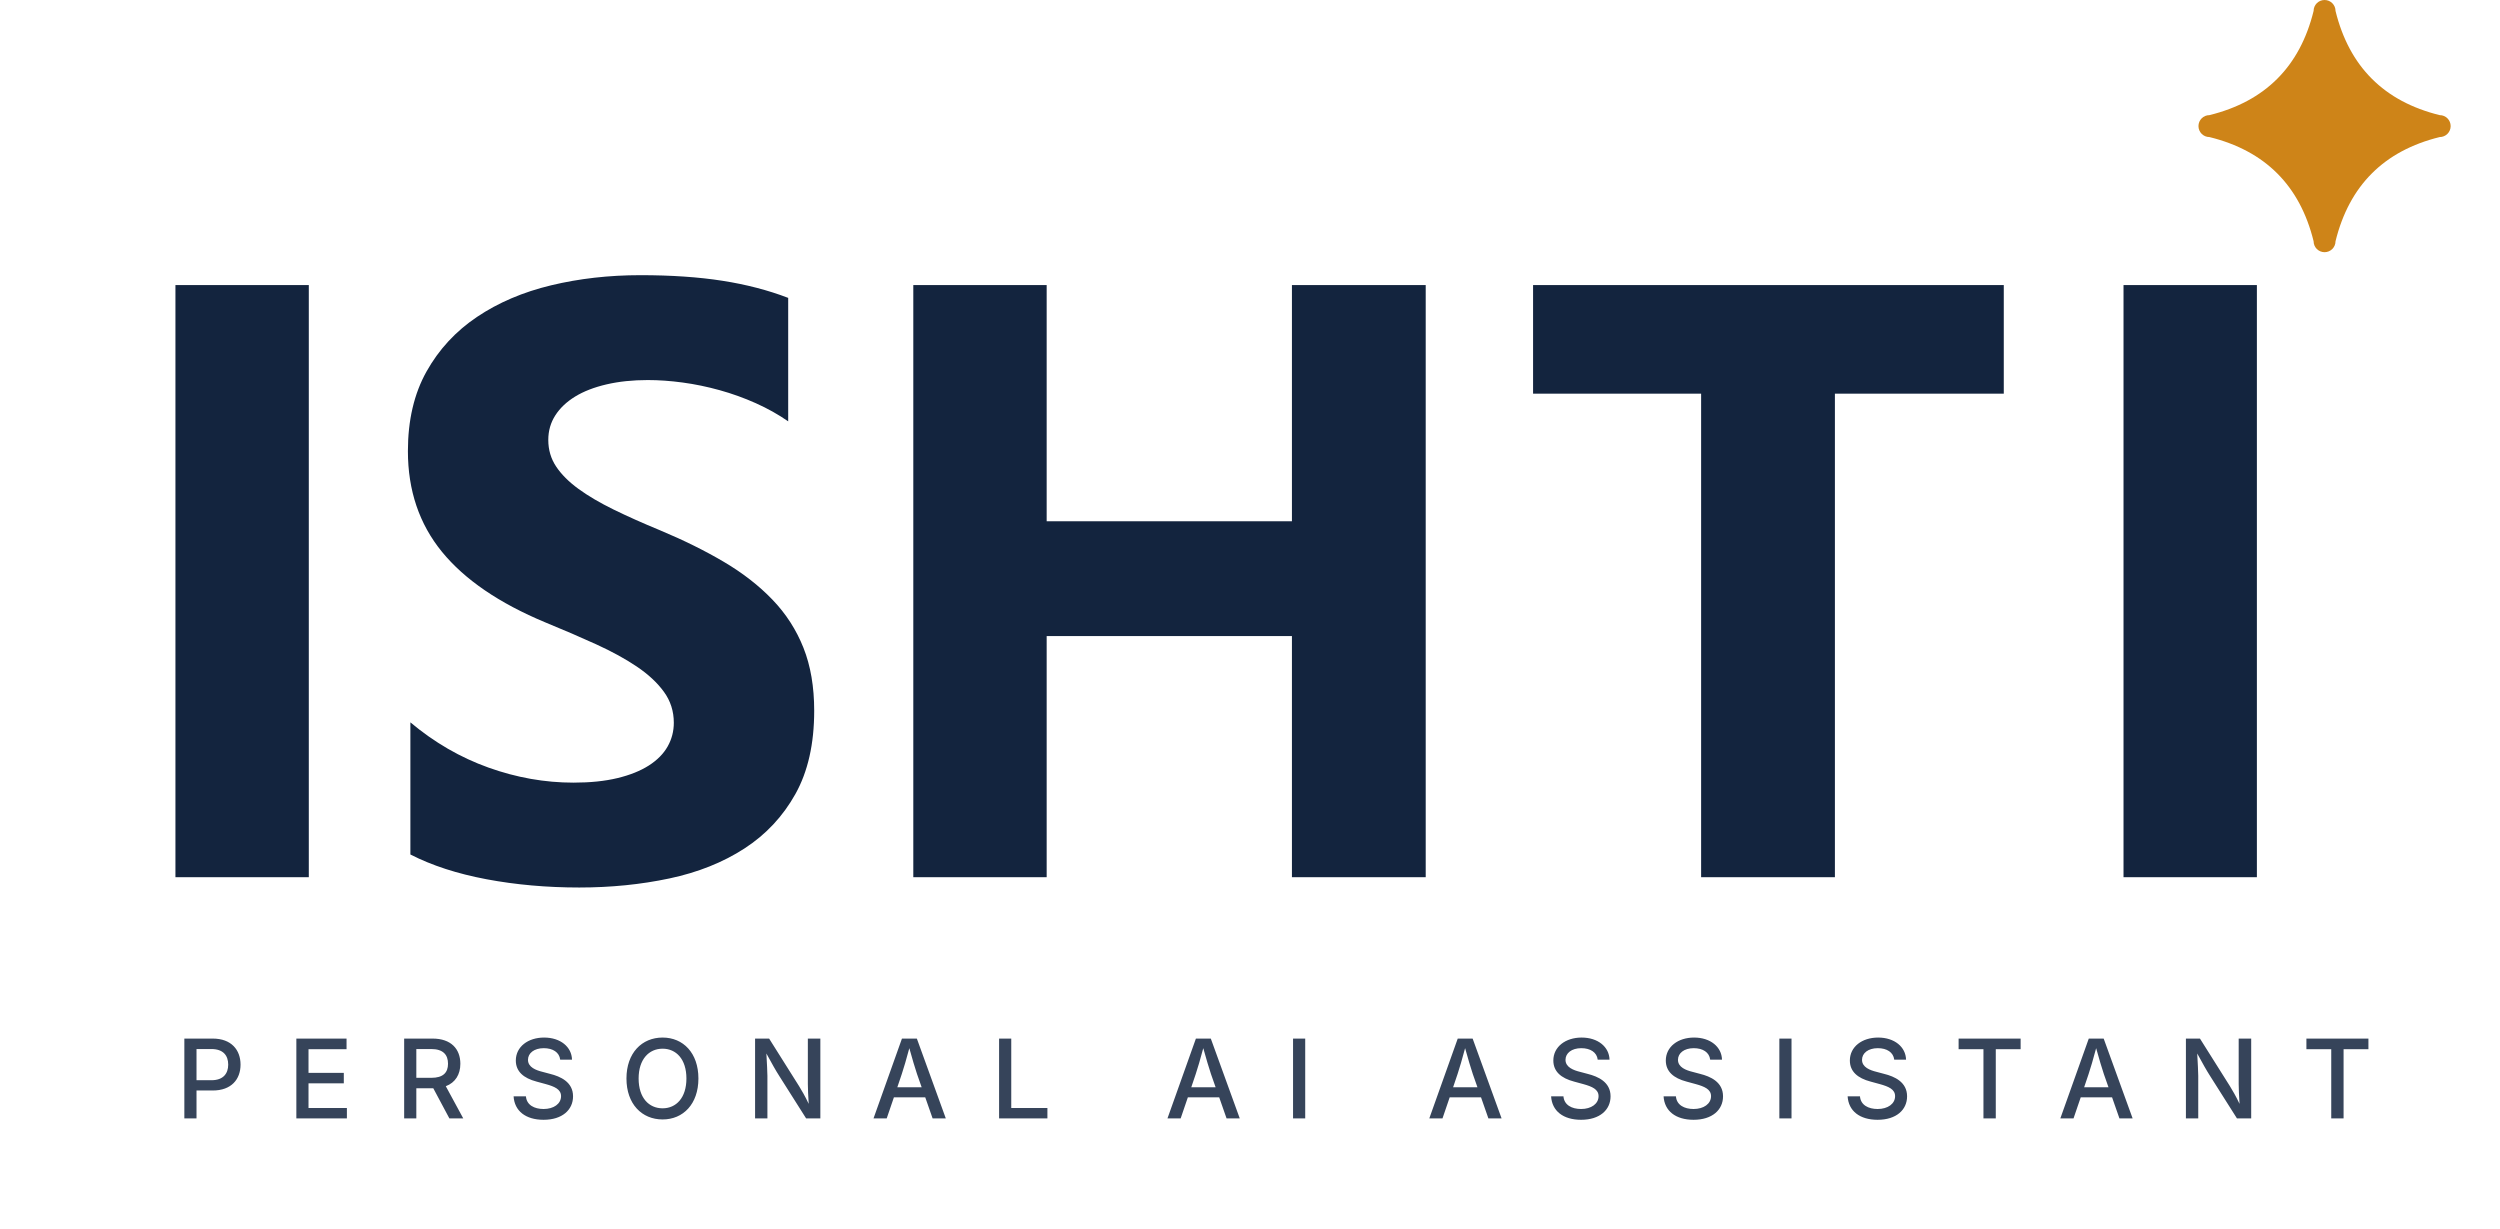
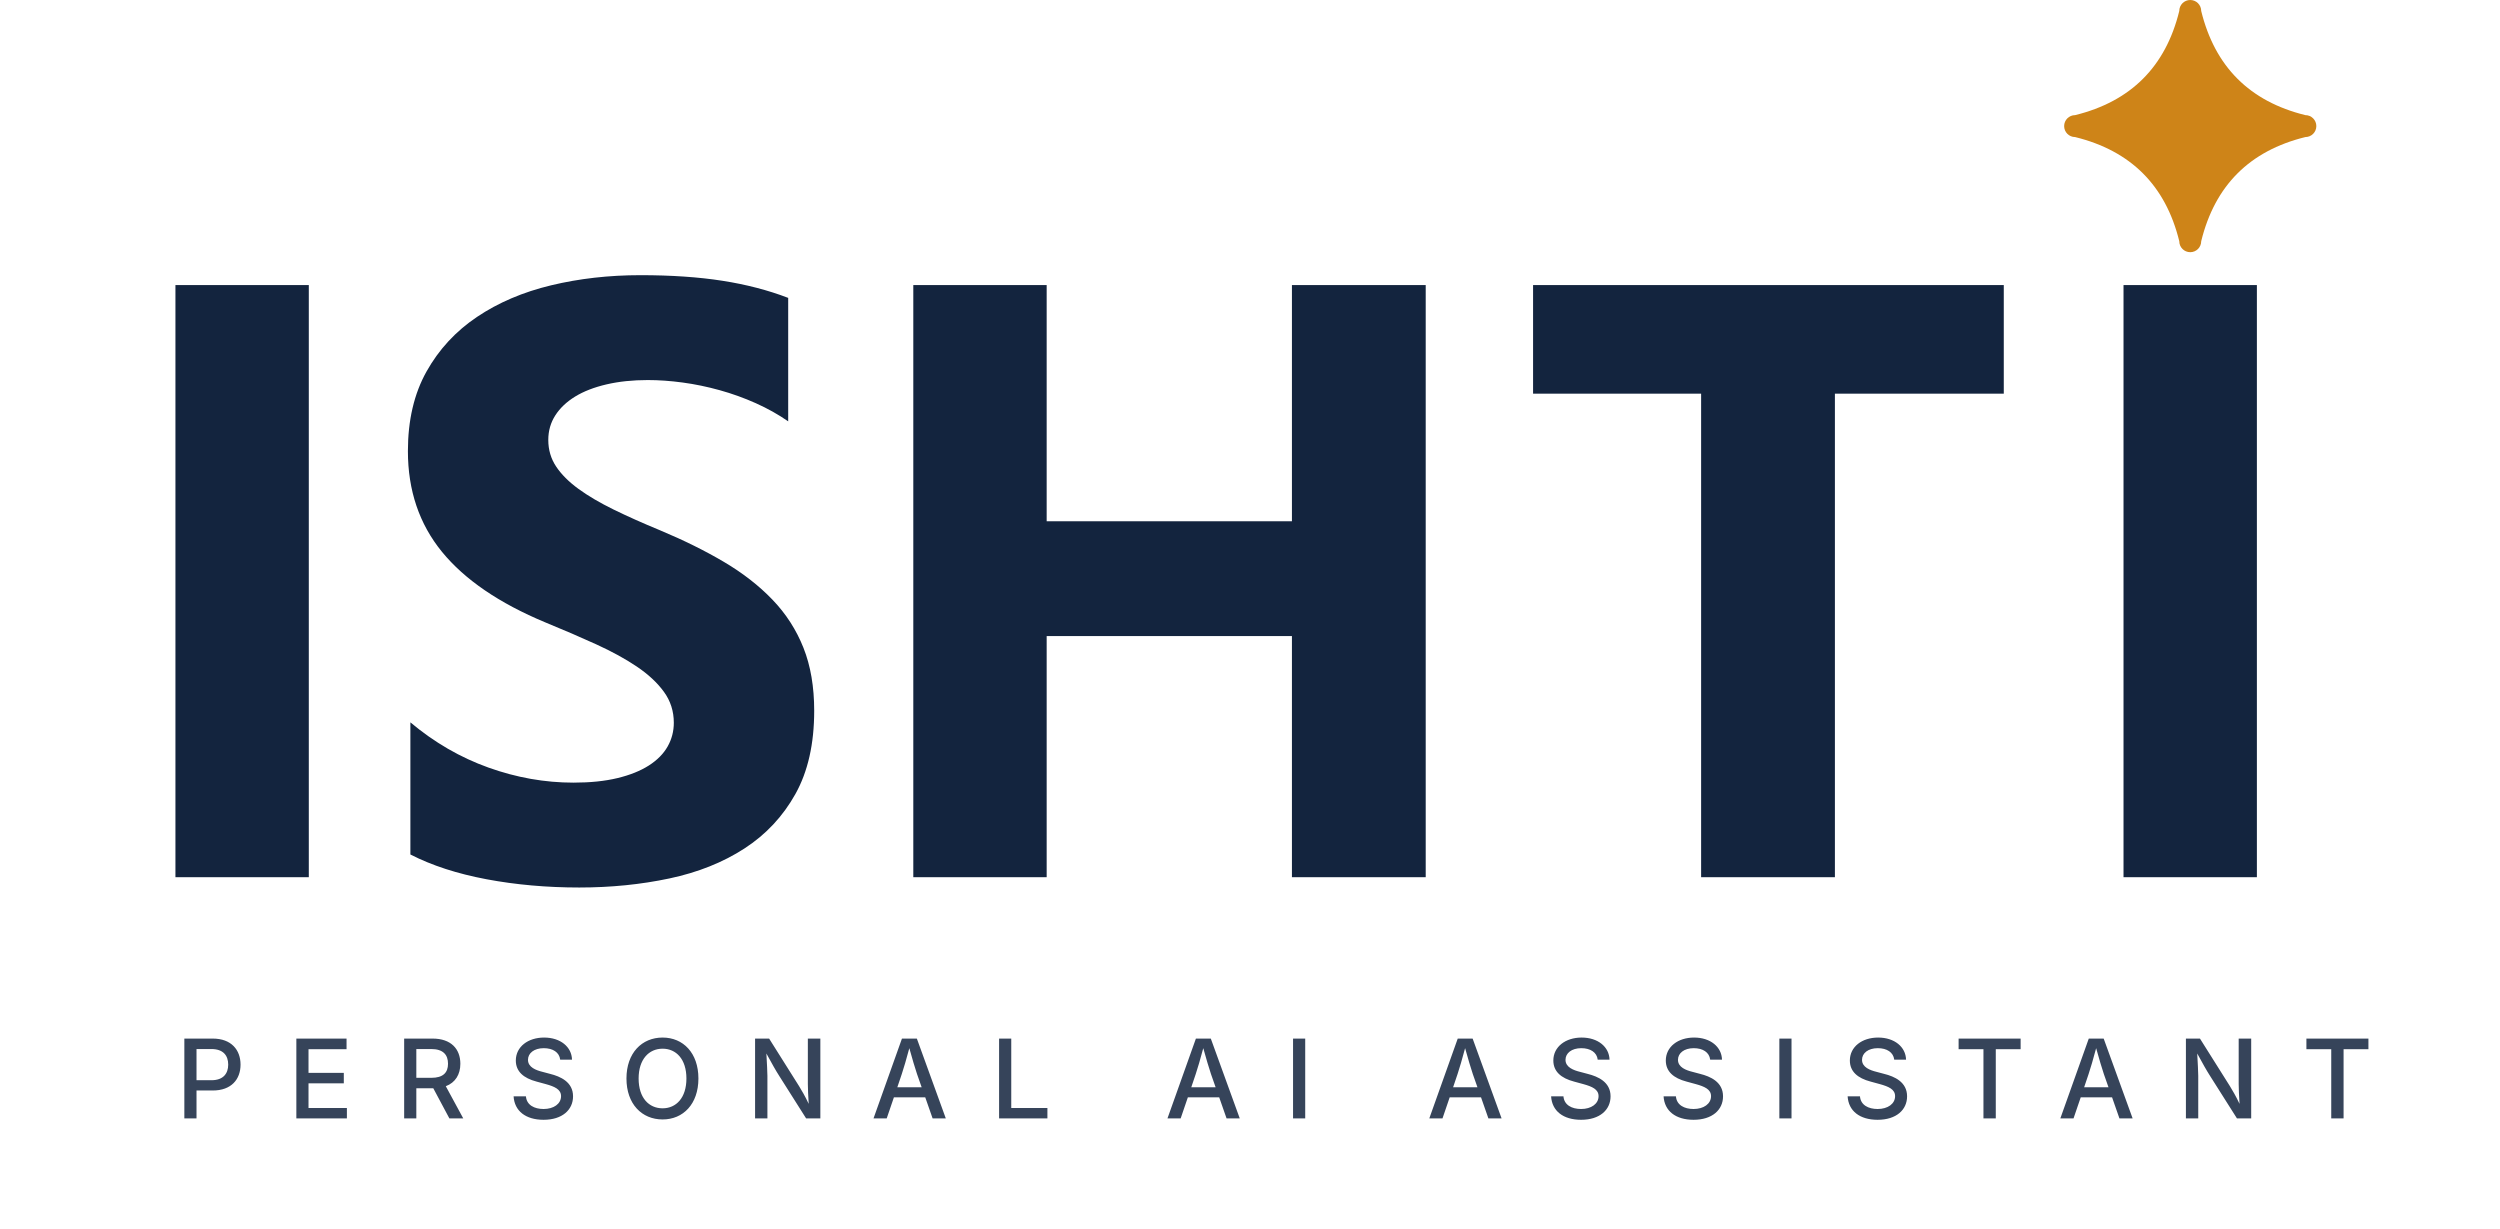
<svg xmlns="http://www.w3.org/2000/svg" viewBox="0 0 228 112" width="100%" height="100%" fill="none">
-   <path d="M 211.00,1.00 A 1.00,1.00 0 0 1 213.00,1.00 Q 214.88,8.62 222.50,10.50 A 1.00,1.00 0 0 1 222.50,12.50 Q 214.88,14.38 213.00,22.00 A 1.00,1.00 0 0 1 211.00,22.00 Q 209.12,14.38 201.50,12.50 A 1.00,1.00 0 0 1 201.50,10.50 Q 209.12,8.62 211.00,1.00 Z" fill="#ce8418" />
+   <path d="M 198.75,1.00 A 1.00,1.00 0 0 1 200.75,1.00 Q 202.62,8.62 210.25,10.50 A 1.00,1.00 0 0 1 210.25,12.50 Q 202.62,14.38 200.75,22.00 A 1.00,1.00 0 0 1 198.75,22.00 Q 196.88,14.38 189.25,12.50 A 1.00,1.00 0 0 1 189.25,10.50 Q 196.88,8.62 198.75,1.00 Z" fill="#ce8418" />
  <path d="M28.163 80.0H16.0V26.0H28.163Z M37.427 77.929V65.879Q40.703 68.628 44.544 70.002Q48.385 71.377 52.301 71.377Q54.598 71.377 56.312 70.962Q58.025 70.548 59.174 69.814Q60.322 69.079 60.887 68.082Q61.452 67.084 61.452 65.916Q61.452 64.335 60.548 63.092Q59.644 61.849 58.082 60.795Q56.519 59.741 54.372 58.762Q52.226 57.782 49.741 56.766Q43.414 54.13 40.308 50.326Q37.201 46.523 37.201 41.138Q37.201 36.921 38.895 33.889Q40.59 30.858 43.508 28.9Q46.427 26.941 50.268 26.019Q54.109 25.096 58.402 25.096Q62.619 25.096 65.877 25.605Q69.134 26.113 71.883 27.167V38.427Q70.527 37.485 68.927 36.77Q67.326 36.054 65.632 35.584Q63.937 35.113 62.262 34.887Q60.586 34.661 59.079 34.661Q57.008 34.661 55.314 35.056Q53.619 35.452 52.452 36.167Q51.285 36.883 50.644 37.881Q50.004 38.879 50.004 40.121Q50.004 41.477 50.72 42.55Q51.435 43.623 52.753 44.584Q54.071 45.544 55.954 46.467Q57.837 47.389 60.209 48.368Q63.448 49.724 66.027 51.249Q68.607 52.774 70.452 54.695Q72.297 56.615 73.276 59.082Q74.255 61.548 74.255 64.824Q74.255 69.343 72.542 72.412Q70.828 75.481 67.891 77.383Q64.954 79.285 61.056 80.113Q57.159 80.941 52.828 80.941Q48.385 80.941 44.374 80.188Q40.364 79.435 37.427 77.929Z M130.025 80.0H117.824V58.008H95.456V80.0H83.293V26.0H95.456V47.54H117.824V26.0H130.025Z M182.745 35.904H167.343V80.0H155.142V35.904H139.816V26.0H182.745Z M205.828 80.0H193.665V26.0H205.828Z" fill="#13243e" />
  <text x="16" y="102" font-family="system-ui, -apple-system, 'Segoe UI', Inter, Roboto, sans-serif" font-size="10" font-weight="500" fill="#13243e" fill-opacity="0.85" letter-spacing="0.38em">PERSONAL AI ASSISTANT</text>
</svg>
